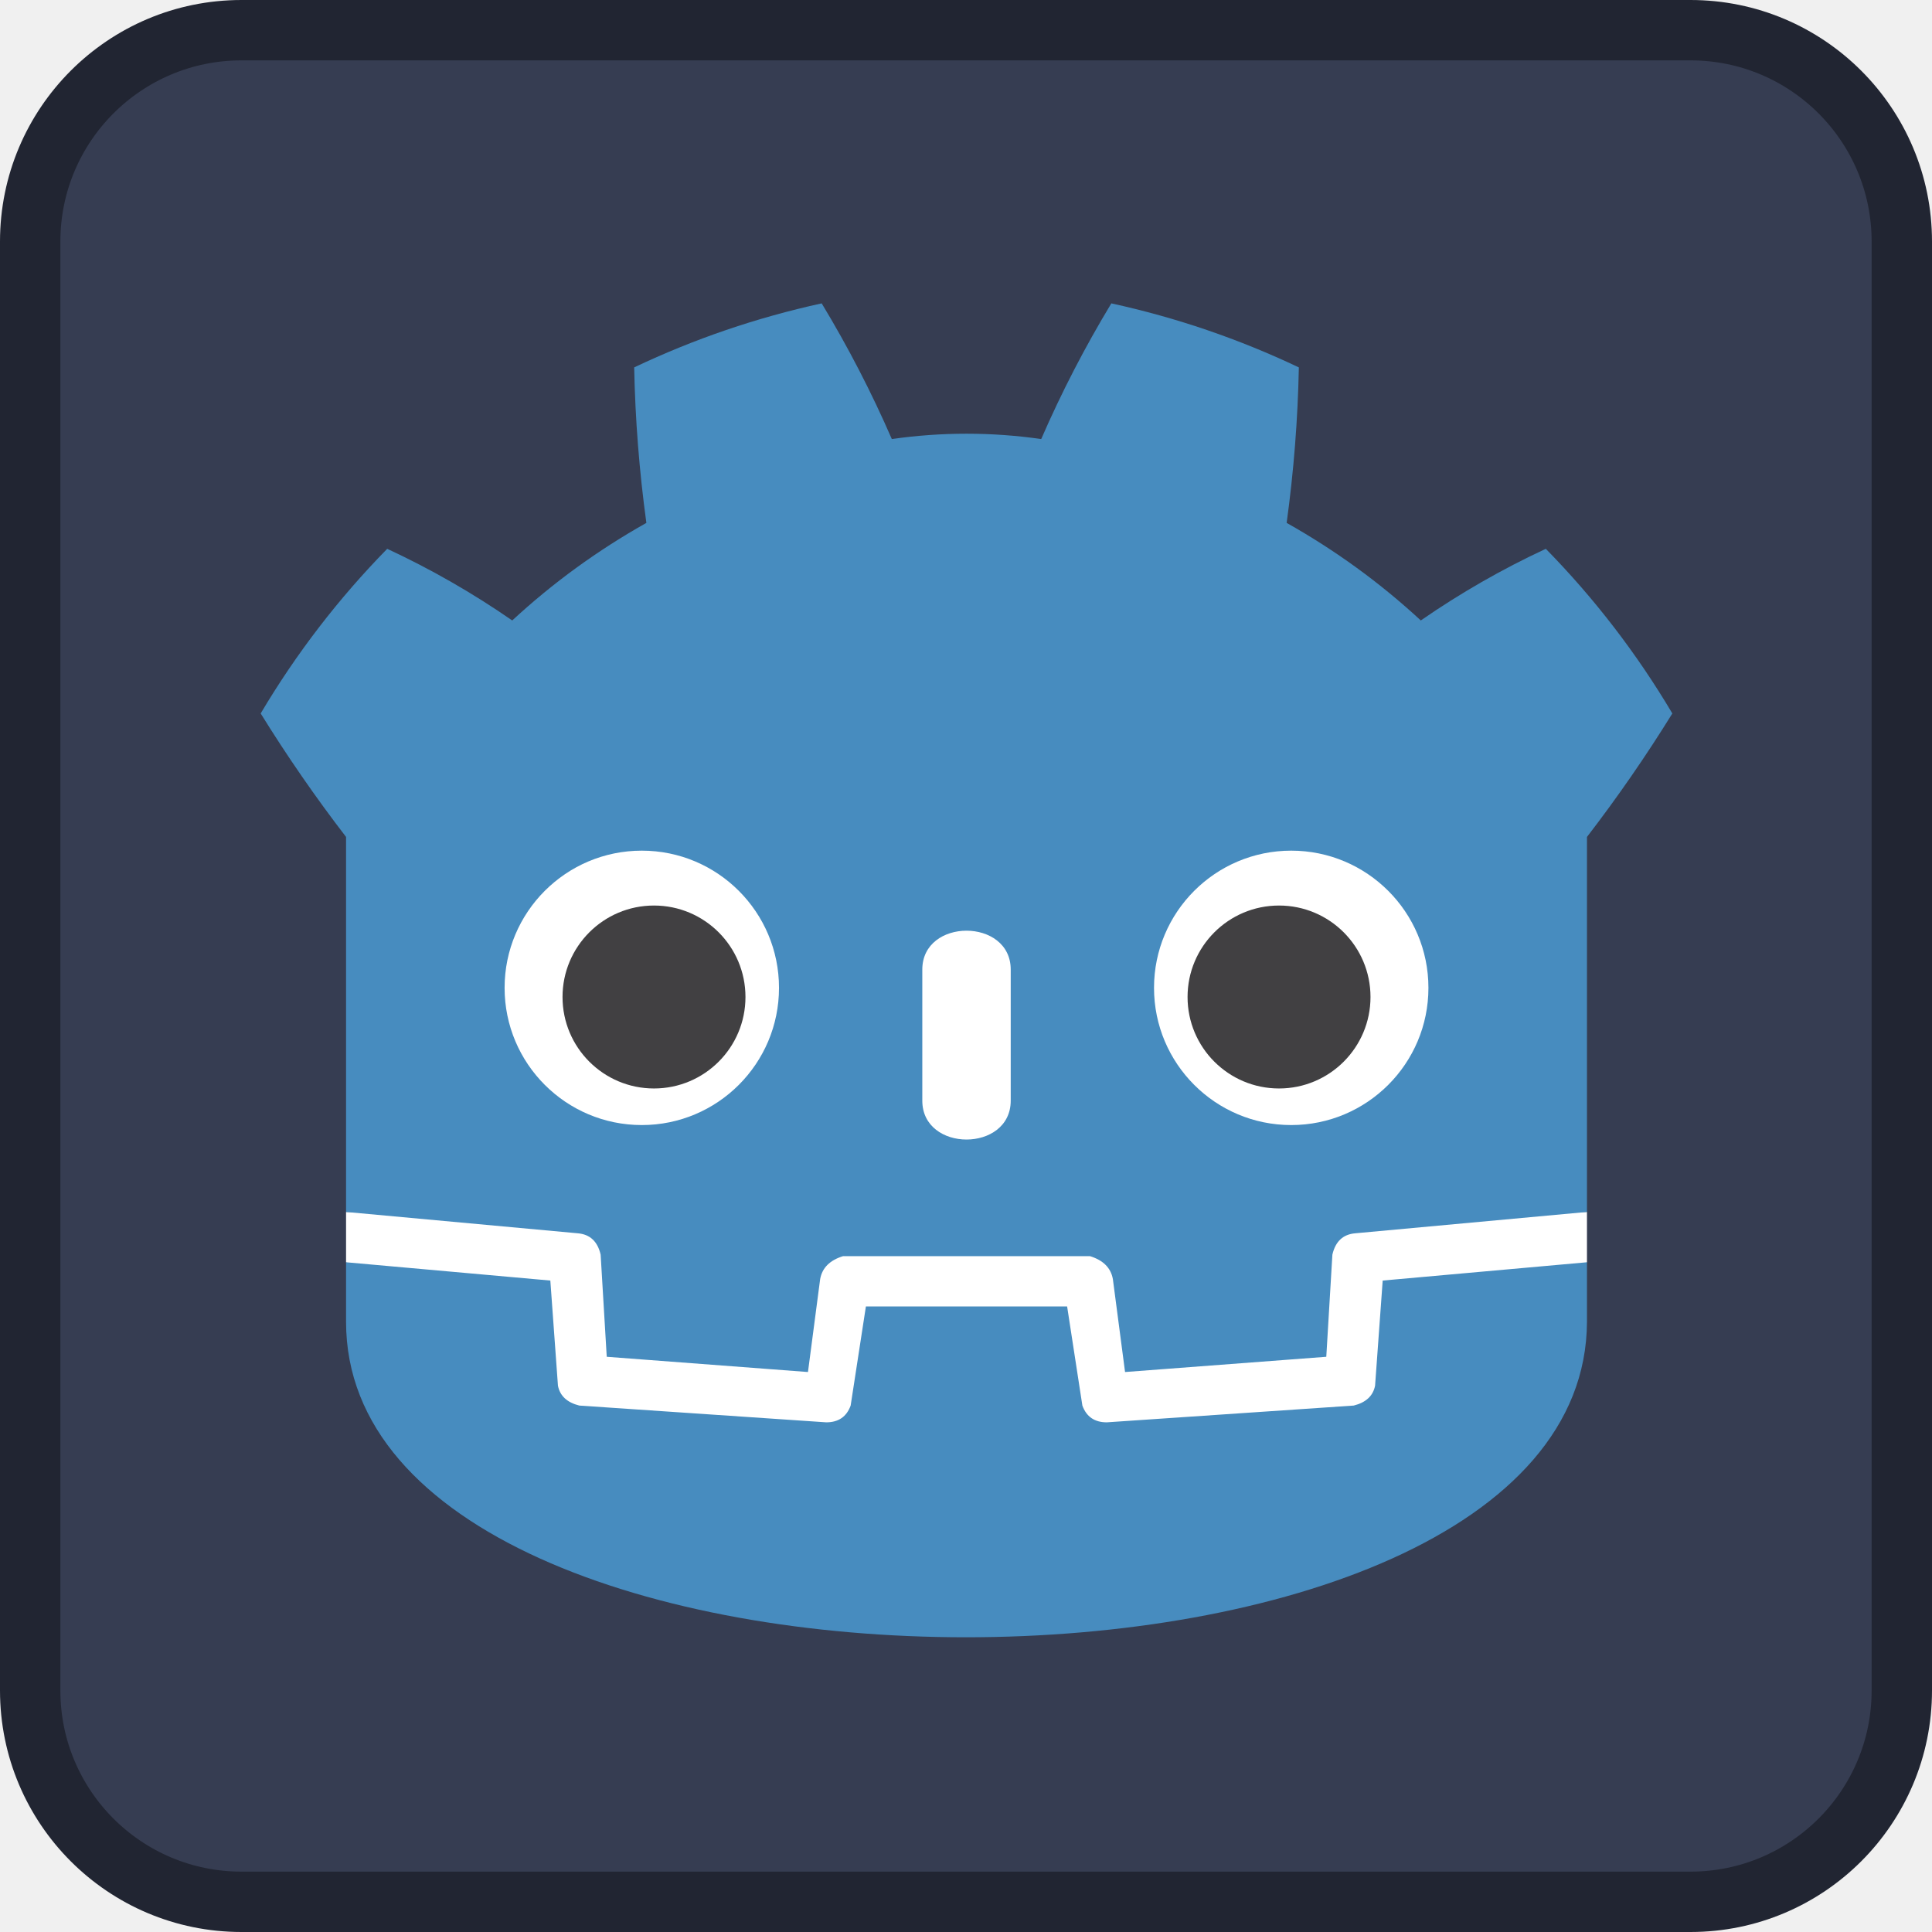
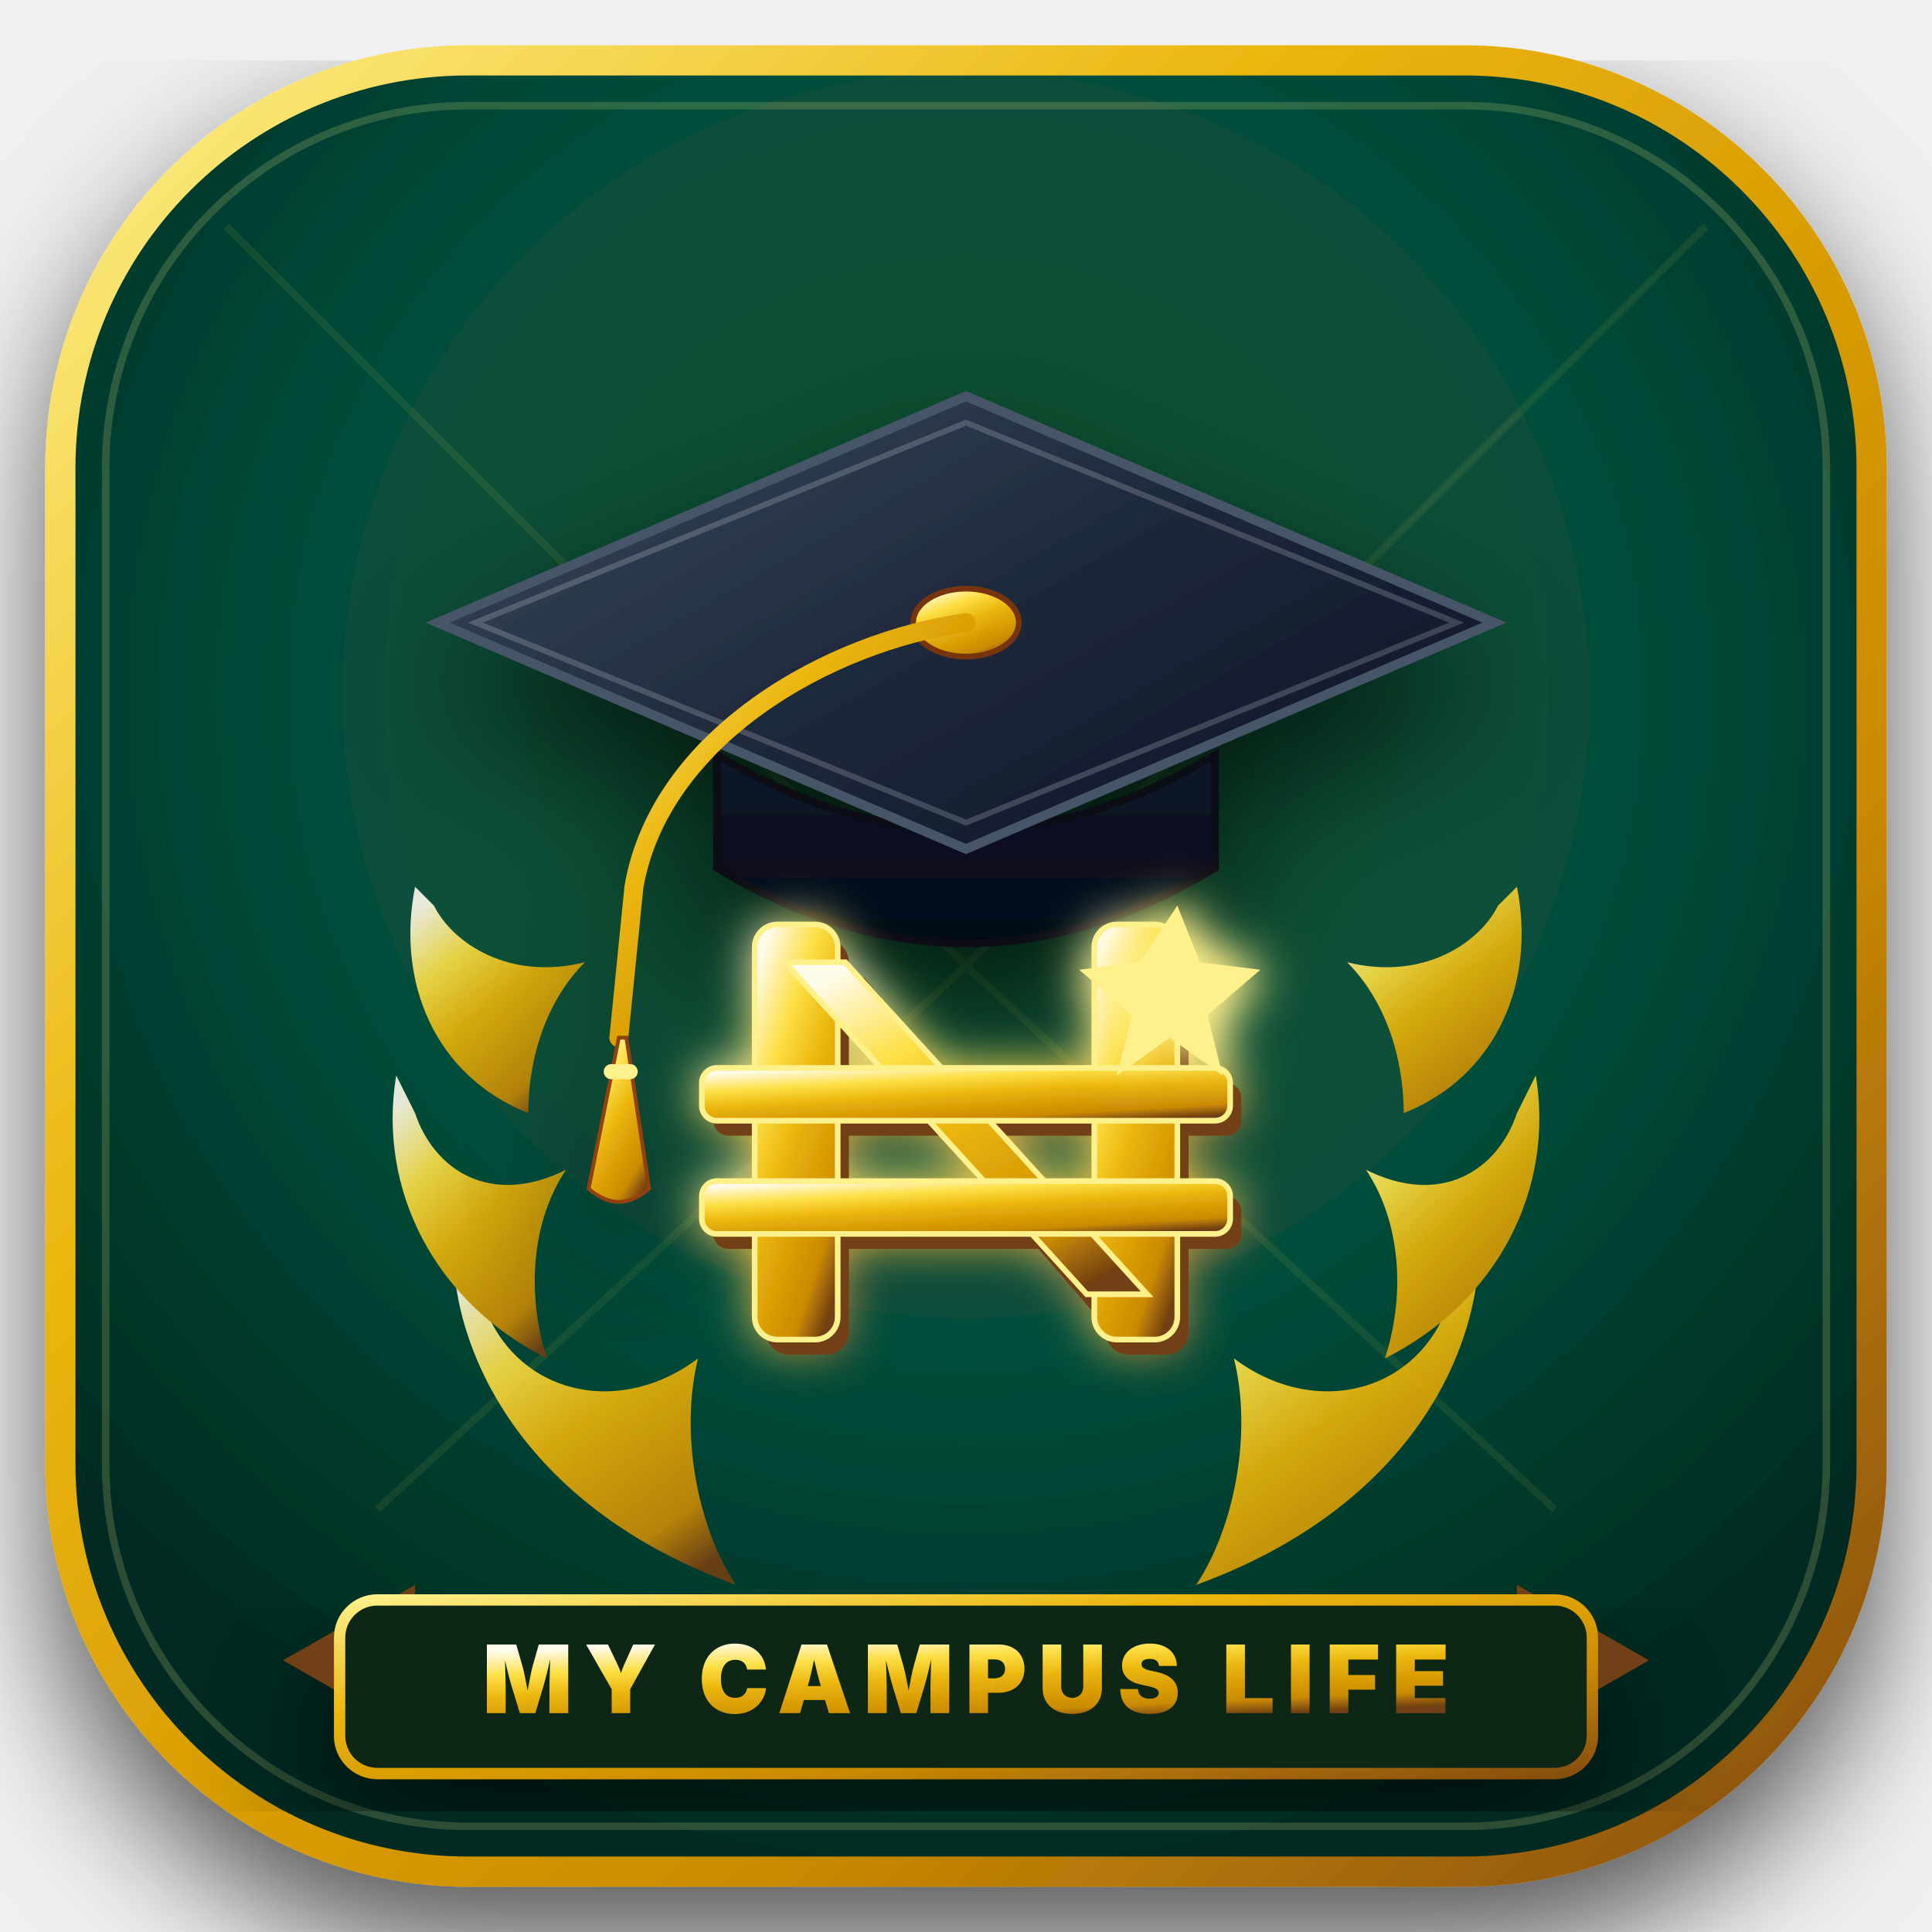
- <svg xmlns="http://www.w3.org/2000/svg" width="128" height="128">
-   <rect width="124" height="124" x="2" y="2" fill="#363d52" stroke="#212532" stroke-width="4" rx="14" />
-   <g fill="#fff" transform="translate(12.322 12.322)scale(.101)">
-     <path d="M105 673v33q407 354 814 0v-33z" />
-     <path fill="#478cbf" d="m105 673 152 14q12 1 15 14l4 67 132 10 8-61q2-11 15-15h162q13 4 15 15l8 61 132-10 4-67q3-13 15-14l152-14V427q30-39 56-81-35-59-83-108-43 20-82 47-40-37-88-64 7-51 8-102-59-28-123-42-26 43-46 89-49-7-98 0-20-46-46-89-64 14-123 42 1 51 8 102-48 27-88 64-39-27-82-47-48 49-83 108 26 42 56 81zm0 33v39c0 276 813 276 814 0v-39l-134 12-5 69q-2 10-14 13l-162 11q-12 0-16-11l-10-65H446l-10 65q-4 11-16 11l-162-11q-12-3-14-13l-5-69z" />
-     <path d="M483 600c0 34 58 34 58 0v-86c0-34-58-34-58 0z" />
-     <circle cx="725" cy="526" r="90" />
-     <circle cx="299" cy="526" r="90" />
+ <svg xmlns="http://www.w3.org/2000/svg" viewBox="0 0 512 512" width="512" height="512">
+   <defs>
+     <radialGradient id="bgGlow" cx="50%" cy="35%" r="65%">
+       <stop offset="0%" stop-color="#14532d" />
+       <stop offset="55%" stop-color="#064e3b" />
+       <stop offset="100%" stop-color="#022c22" />
+     </radialGradient>
+     <linearGradient id="goldRim" x1="0%" y1="0%" x2="100%" y2="100%">
+       <stop offset="0%" stop-color="#fef08a" />
+       <stop offset="35%" stop-color="#eab308" />
+       <stop offset="70%" stop-color="#ca8a04" />
+       <stop offset="100%" stop-color="#854d0e" />
+     </linearGradient>
+     <linearGradient id="metallicGold" x1="20%" y1="0%" x2="80%" y2="100%">
+       <stop offset="0%" stop-color="#fffbeb" />
+       <stop offset="25%" stop-color="#fde047" />
+       <stop offset="50%" stop-color="#eab308" />
+       <stop offset="85%" stop-color="#ca8a04" />
+       <stop offset="100%" stop-color="#713f12" />
+     </linearGradient>
+     <linearGradient id="capTopGrad" x1="10%" y1="20%" x2="90%" y2="80%">
+       <stop offset="0%" stop-color="#334155" />
+       <stop offset="50%" stop-color="#1e293b" />
+       <stop offset="100%" stop-color="#0f172a" />
+     </linearGradient>
+     <linearGradient id="capUnderGrad" x1="50%" y1="0%" x2="50%" y2="100%">
+       <stop offset="0%" stop-color="#0f172a" />
+       <stop offset="100%" stop-color="#020617" />
+     </linearGradient>
+     <filter id="softShadow" x="-20%" y="-20%" width="140%" height="140%">
+       <feDropShadow dx="0" dy="16" stdDeviation="18" flood-color="#000000" flood-opacity="0.65" />
+     </filter>
+     <filter id="goldGlow" x="-30%" y="-30%" width="160%" height="160%">
+       <feGaussianBlur stdDeviation="6" result="blur" />
+       <feComposite in="SourceGraphic" in2="blur" operator="over" />
+     </filter>
+   </defs>
+   <rect x="16" y="16" width="480" height="480" rx="108" fill="url(#bgGlow)" stroke="url(#goldRim)" stroke-width="8" filter="url(#softShadow)" />
+   <rect x="28" y="28" width="456" height="456" rx="96" fill="none" stroke="rgba(254, 240, 138, 0.18)" stroke-width="2" />
+   <g opacity="0.08" stroke="#fde047" stroke-width="2">
+     <line x1="256" y1="256" x2="60" y2="60" />
+     <line x1="256" y1="256" x2="452" y2="60" />
+     <line x1="256" y1="256" x2="100" y2="400" />
+     <line x1="256" y1="256" x2="412" y2="400" />
  </g>
-   <g fill="#414042" transform="translate(12.322 12.322)scale(.101)">
-     <circle cx="307" cy="532" r="60" />
-     <circle cx="717" cy="532" r="60" />
+   <g fill="url(#metallicGold)" opacity="0.9">
+     <path d="M120 330 C120 360, 140 400, 195 420 C185 405, 180 380, 185 360 C165 375, 140 370, 130 350 Z" />
+     <path d="M105 285 C100 315, 115 345, 145 360 C140 345, 140 325, 150 310 C130 320, 115 310, 110 295 Z" />
+     <path d="M110 235 C105 260, 115 285, 140 295 C140 280, 145 265, 155 255 C135 260, 120 250, 115 240 Z" />
+     <path d="M392 330 C392 360, 372 400, 317 420 C327 405, 332 380, 327 360 C347 375, 372 370, 382 350 Z" />
+     <path d="M407 285 C412 315, 397 345, 367 360 C372 345, 372 325, 362 310 C382 320, 397 310, 402 295 Z" />
+     <path d="M402 235 C407 260, 397 285, 372 295 C372 280, 367 265, 357 255 C377 260, 392 250, 397 240 Z" />
+   </g>
+   <g filter="url(#softShadow)">
+     <path d="M190 200 Q256 240 322 200 L322 230 Q256 270 190 230 Z" fill="url(#capUnderGrad)" stroke="#090d16" stroke-width="2" />
+     <polygon points="256,105 396,165 256,225 116,165" fill="url(#capTopGrad)" stroke="#475569" stroke-width="2.5" />
+     <polygon points="256,112 386,165 256,218 126,165" fill="none" stroke="rgba(255, 255, 255, 0.18)" stroke-width="1.5" />
+     <ellipse cx="256" cy="165" rx="14" ry="9" fill="url(#metallicGold)" stroke="#78350f" stroke-width="1.5" />
+     <path d="M256 165 C220 170, 175 195, 168 235 L164 275" fill="none" stroke="url(#goldRim)" stroke-width="5" stroke-linecap="round" />
+     <path d="M164 275 L156 315 Q164 322 172 315 L166 275 Z" fill="url(#metallicGold)" stroke="#92400e" stroke-width="1" />
+     <rect x="160" y="282" width="9" height="4" rx="2" fill="#fef08a" />
+   </g>
+   <g filter="url(#goldGlow)" transform="translate(256, 305)">
+     <g fill="#713f12" transform="translate(3, 4)">
+       <rect x="-56" y="-60" width="22" height="110" rx="6" />
+       <rect x="34" y="-60" width="22" height="110" rx="6" />
+       <polygon points="-46,-50 -30,-50 46,38 30,38" />
+       <rect x="-70" y="-22" width="140" height="14" rx="4" />
+       <rect x="-70" y="8" width="140" height="14" rx="4" />
+     </g>
+     <g fill="url(#metallicGold)" stroke="#fef08a" stroke-width="1.5">
+       <rect x="-56" y="-60" width="22" height="110" rx="6" />
+       <rect x="34" y="-60" width="22" height="110" rx="6" />
+       <polygon points="-48,-50 -32,-50 48,38 32,38" />
+       <rect x="-70" y="-22" width="140" height="14" rx="4" />
+       <rect x="-70" y="8" width="140" height="14" rx="4" />
+     </g>
+     <polygon points="56,-65 62,-50 78,-48 64,-36 68,-20 54,-30 40,-20 44,-36 30,-48 46,-50" fill="#fef08a" filter="url(#goldGlow)" />
+   </g>
+   <g filter="url(#softShadow)" transform="translate(0, 422)">
+     <path d="M75 18 L110 -2 L110 38 Z" fill="#713f12" />
+     <path d="M437 18 L402 -2 L402 38 Z" fill="#713f12" />
+     <rect x="90" y="2" width="332" height="46" rx="10" fill="#092618" stroke="url(#goldRim)" stroke-width="3" />
+     <text x="256" y="32" font-family="-apple-system, BlinkMacSystemFont, 'Segoe UI', 'Impact', sans-serif" font-size="25" font-weight="900" letter-spacing="3" text-anchor="middle" fill="url(#metallicGold)">
+       MY CAMPUS LIFE
+     </text>
  </g>
</svg>
